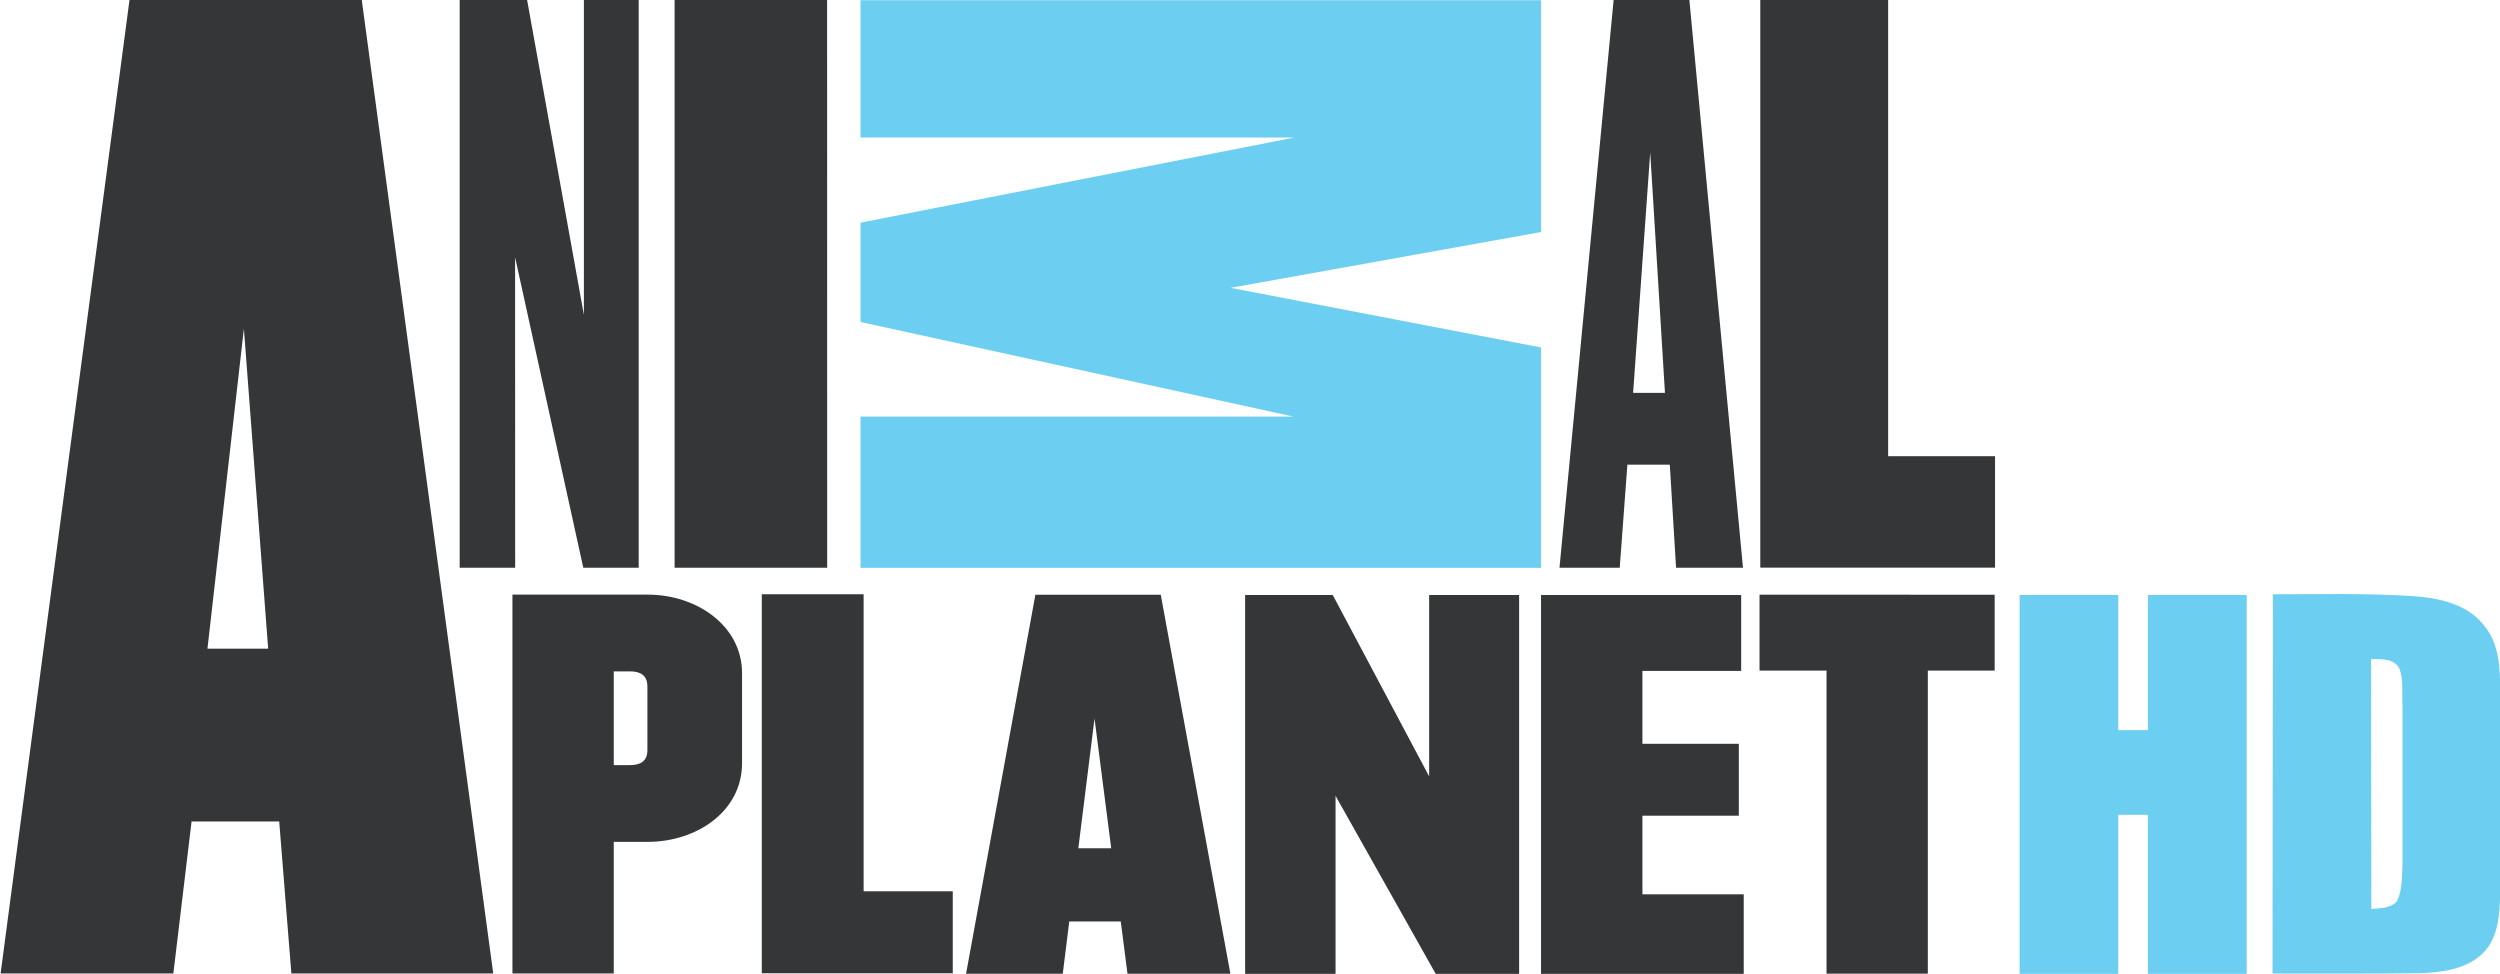
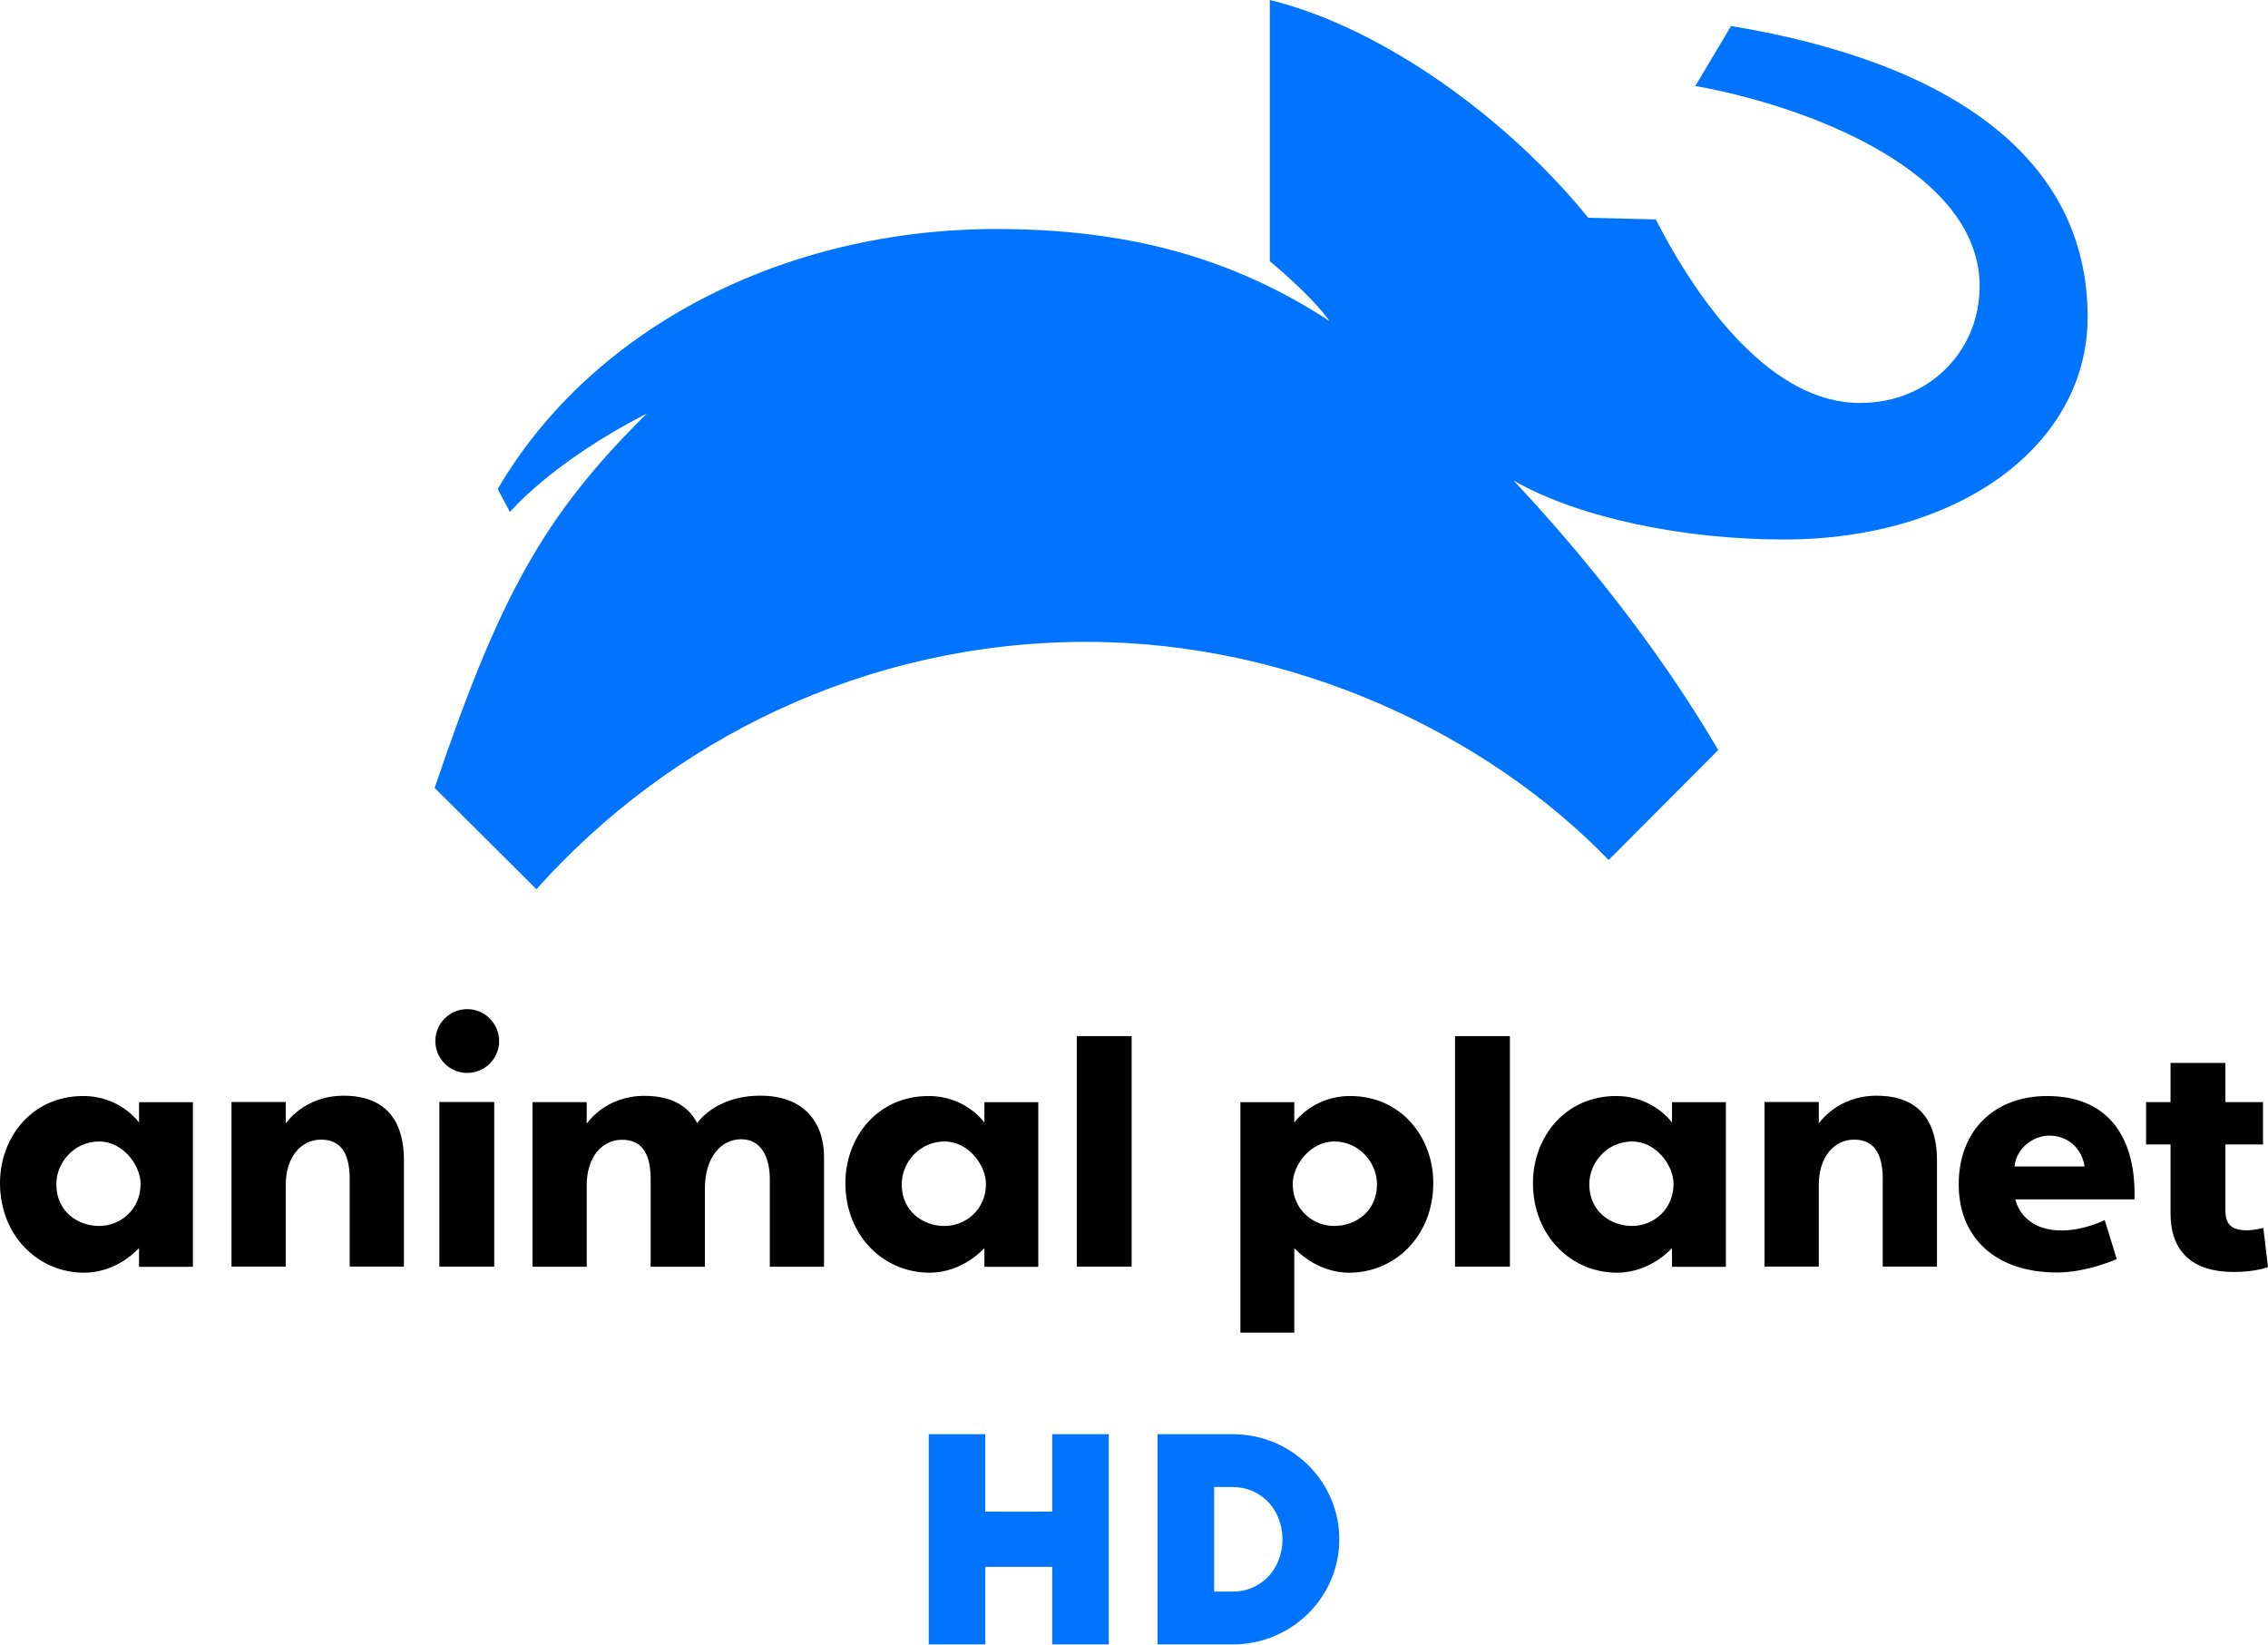
- <svg xmlns="http://www.w3.org/2000/svg" id="svg92786" width="9.331mm" height="3.634mm" version="1.1" viewBox="0 0 33.061 12.878">
-   <g id="layer1" transform="translate(-329.66 -228.78)">
-     <path id="path12376" d="m351 228.78-0.716 7.509h0.797l0.101-1.363h0.561l0.083 1.363h0.885l-0.709-7.509h-1.002zm0.484 2.015 0.195 3.181h-0.421l0.226-3.181z" fill="#353638" />
-     <path id="path12380" d="m337.38 228.78v4.164l-0.751-4.164h-0.892v7.509h0.734l-1e-3 -4.106 0.902 4.106h0.733v-7.509h-0.724z" fill="#353638" />
-     <path id="path12392" d="m352.94 228.78v7.508h3.105v-1.474h-1.414v-6.034h-1.691z" fill="#353638" />
-     <path id="path12404" d="m331.37 228.78-1.705 12.876h2.285l0.241-2.011h1.159l0.161 2.011h2.67l-1.739-12.876h-3.072zm1.031 8.58 0.482-4.232 0.321 4.232h-0.804z" fill="#353638" />
-     <path id="path12408" d="m338.58 228.78v7.509h2.018l-1e-3 -7.509h-2.016z" fill="#353638" />
-     <path id="path12412" d="m348.56 236.65v2.399l-1.275-2.399h-1.159v5.011h1.196v-2.355l1.325 2.355h1.103v-5.011h-1.19z" fill="#353638" />
-     <path id="path12416" d="m350.04 236.65v5.011h2.681v-1.052h-1.34v-1.04h1.275v-0.951h-1.275v-0.964h1.306v-1.004h-2.647z" fill="#353638" />
-     <path id="path12420" d="m338.22 238.7c0 0.144-0.087 0.2-0.23 0.2h-0.215v-1.24h0.215c0.142 0 0.23 0.056 0.23 0.201v0.839zm6e-3 -2.055h-1.791v5.011h1.34v-1.741h0.451c0.642 0 1.246-0.401 1.246-1.04v-1.19c0-0.632-0.604-1.04-1.246-1.04" fill="#353638" />
-     <path id="path12424" d="m352.93 237.65h0.886v4.008h1.34v-4.008h0.884v-1.004l-3.11-2.5e-4z" fill="#353638" />
-     <path id="path12428" d="m341.08 236.64h-1.347v5.013h2.526v-1.084h-1.179v-3.929z" fill="#353638" />
-     <path id="path12432" d="m343.92 240 0.214-1.716 0.221 1.716h-0.435zm1.089-3.354h-1.657l-0.917 5.013h1.279l0.086-0.691h0.681l0.089 0.691h1.361l-0.921-5.013z" fill="#353638" />
-     <path id="path12436" d="m350.04 231.85v-3.067h-9.001v1.816h5.739l-5.739 1.126v1.314l5.726 1.251h-5.726v2.001h9.001v-2.915l-4.107-0.789 4.107-0.738z" fill="#6ccef1" />
-     <path id="path31" d="m356.37 236.65h1.305v1.787h0.392v-1.787h1.307v5.011h-1.307l-1.1e-4 -2.104h-0.392v2.104h-1.305z" fill="#6ccef1" />
-     <path id="path33" d="m359.72 236.64c0.618 9.5e-4 1.236-0.016 1.853 0.025 0.345 0.023 0.73 0.105 0.949 0.4 0.197 0.24 0.201 0.564 0.206 0.859v2.647c-9e-3 0.276-0.015 0.587-0.215 0.801-0.216 0.227-0.548 0.269-0.846 0.28-0.651 0.01-1.301 3e-3 -1.952 5e-3l5e-3 -5.011m1.298 0.852 4e-3 3.305c0.116-0.013 0.258-6e-3 0.34-0.105 0.07-0.142 0.062-0.307 0.072-0.46v-2.128c-9e-3 -0.16 0.016-0.328-0.038-0.481-0.066-0.142-0.243-0.131-0.374-0.131z" fill="#6ccef1" />
+ <svg xmlns="http://www.w3.org/2000/svg" id="svg17830" width="3485" height="2526.4" version="1.1">
+   <link id="dark-mode" href="" rel="stylesheet" type="text/css" />
+   <style id="dark-mode-custom-style" type="text/css" />
+   <g id="g840" transform="matrix(3.485 0 0 3.485 445.54 -6460.9)">
+     <path id="path17862" d="m-91.17 2337.1c-22.618 0-36.674 18.257-36.674 38.359 0 23.154 16.76 39.525 37.063 39.525 14.962 0 24.233-10.886 24.233-10.886v8.294h23.758v-72.571h-23.758v8.985s-8.077-11.706-24.622-11.706zm6.998 20.043c10.746 0 18.315 10.658 18.315 18.704 0 11.019-8.587 18.532-18.315 18.532-9.258 0-18.834-6.261-18.834-18.402 0-9.613 7.927-18.834 18.834-18.834z" />
+     <path id="path17866" d="m-25.77 2412.3v-72.571h23.914v9.518s7.949-12.285 25.514-12.285c19.849 0 26.599 12.582 26.599 28.339v46.998h-23.914v-38.704c0-12.234-4.722-17.27-12.591-17.27-9.01 0-15.608 7.79-15.608 20.035v35.94z" />
+     <path id="path17869" d="m65.877 2412.3v-72.571h24.19v72.571z" />
+     <circle id="path17871" transform="matrix(1.3823,0,0,1.3823,48.503,-933.33)" cx="21.46" cy="2348.4" r="10.174" />
+     <path id="path17873" d="m182.96 2377.8v34.558h-23.914v-38.704c0-12.234-4.722-17.27-12.591-17.27-9.01 0-15.608 7.79-15.608 20.035v35.94h-23.914v-72.571h23.914v9.518s7.949-12.285 25.514-12.285c12.175 0 19.422 4.734 23.205 12.031 0 0 7.811-12.106 27.888-12.106 18.831 0 28.033 11.457 28.033 27.032v48.38h-23.914v-38.704c0-9.438-3.716-17.496-12.6-17.496-9.08 0-16.014 8.187-16.014 21.643z" />
+     <path id="path17877" d="m281.57 2337.1c-22.618 0-36.674 18.257-36.674 38.359 0 23.154 16.76 39.525 37.063 39.525 14.962 0 24.233-10.886 24.233-10.886v8.294h23.758v-72.571h-23.758v8.985s-8.077-11.706-24.622-11.706zm6.998 20.043c10.746 0 18.315 10.658 18.315 18.704 0 11.019-8.587 18.532-18.315 18.532-9.258 0-18.834-6.261-18.834-18.402 0-9.613 7.927-18.834 18.834-18.834z" />
+     <path id="path17879" d="m346.92 2412.3v-101.6h24.19v101.6z" />
+     <path id="path17881" d="m584.74 2337.1c-22.618 0-36.674 18.257-36.674 38.359 0 23.154 16.76 39.525 37.063 39.525 14.962 0 24.233-10.886 24.233-10.886v8.294h23.758v-72.571h-23.758v8.985s-8.077-11.706-24.622-11.706zm6.998 20.043c10.746 0 18.315 10.658 18.315 18.704 0 11.019-8.587 18.532-18.315 18.532-9.259 0-18.834-6.261-18.834-18.402 0-9.613 7.927-18.834 18.834-18.834z" />
+     <path id="path17883" d="m513.71 2412.3v-101.6h24.19v101.6z" />
+     <path id="path17885" d="m467.45 2337.1c22.618 0 36.674 18.257 36.674 38.359 0 23.154-16.76 39.525-37.063 39.525-14.962 0-24.233-10.886-24.233-10.886v37.304h-23.758v-101.58h23.758v8.985s8.077-11.706 24.622-11.706zm-6.998 20.043c-10.746 0-18.315 10.658-18.315 18.704 0 11.019 8.587 18.532 18.315 18.532 9.258 0 18.834-6.261 18.834-18.402 0-9.613-7.927-18.834-18.834-18.834z" />
+     <path id="path17887" d="m650.17 2412.3v-72.571h23.914v9.518s7.949-12.285 25.514-12.285c19.849 0 26.599 12.582 26.599 28.339v46.998h-23.914v-38.704c0-12.234-4.722-17.27-12.591-17.27-9.01 0-15.608 7.79-15.608 20.035v35.94z" />
+     <path id="path17889" d="m774.71 2337.1c-22.629 0-38.92 14.632-38.92 38.92 0 23.755 16.461 38.877 43.326 38.877 13.256 0 26.35-5.918 26.35-5.918l-5.313-17.192s-8.934 4.579-19.093 4.579c-12.764 0-18.707-7.177-20.303-13.693h52.527c0.743-24.795-9.512-45.573-38.575-45.573zm1.037 17.452c8.387 0 14.438 5.879 15.523 13.607h-30.901c0.864-8.305 8.513-13.607 15.378-13.607z" />
+     <path id="path17893" d="m853.37 2322.5v17.279h16.588v18.661h-16.588v29.028c0 5.934 2.417 8.832 9.478 8.832 3.165 0 7.249-1.063 7.249-1.063l2.057 17.274s-5.317 2.158-15.085 2.158c-18.223 0-27.889-8.982-27.889-25.819v-30.41h-10.782v-18.661h10.782v-17.279z" />
+   </g>
+   <path id="path17895" d="m1951.2 3.12e-5v401.33s62.326 51.01 91.973 91.973c-152.68-99.612-314.89-141.45-512.12-141.45-324.69 0-620.33 150.43-766.28 399.42l18.839 35.408s63.507-76.357 210.24-151.24c-160.28 158.11-227.41 284.23-325.95 575.06l156.32 155.68c204.53-228.85 505.47-380.04 845.15-380.04 321.44 0 617.44 143.86 802.46 335.11l168.39-168.9c-94.398-161.55-216.98-310.55-314.41-413.98 100.81 57.569 261.75 90.495 415.48 90.495 268.95 0 466.57-144.81 466.57-341.98 0-242.89-208.25-390.7-547.91-446.92l-54.927 92.151c170.94 30.483 436.88 129.97 436.88 307.71 0 97.497-75.423 179.27-184.09 179.27-134.3 0-245.83-149.77-313.61-282.02l-103.73-2.497c-119.05-147.31-311.51-291.07-489.3-334.56z" fill="#0074ff" stroke-width="3.485" />
+   <g id="g840-6" transform="matrix(1.3333 0 0 1.3333 1314.3 1978.4)" fill="#0074ff" stroke-width=".751">
+     <path id="path2-2" d="m84.584 168.79v242.18h65.151v-89.305l38.594-0.03 38.594 0.03v89.305h65.15v-242.18h-65.15v89.216l-38.594 0.078-38.594-0.078v-89.216z" />
+     <path id="path4-2" d="m348.32 168.79h73.216c9.276 0 17.214-0.239 24.786 0.582 26.206 2.134 51.533 13.276 71.067 30.849 18.25 16.274 31.503 38.16 37.13 61.984 6.221 25.875 3.471 53.794-7.806 77.912-11.495 24.929-31.751 45.665-56.319 57.882-14.403 7.213-30.233 11.555-46.289 12.705-5.77 0.451-11.407 0.267-17.34 0.267h-78.445v-242.18m65.237 181.34h19.181c4.296 0 9.144-0.049 13.606-1.078 13.644-2.517 26.093-10.534 34.208-21.758 15.297-21.097 15.582-51.721 1.029-73.276-7.295-10.849-18.603-18.896-31.225-22.307-5.76-1.59-11.659-2.036-17.594-2.036h-19.206z" />
  </g>
</svg>
